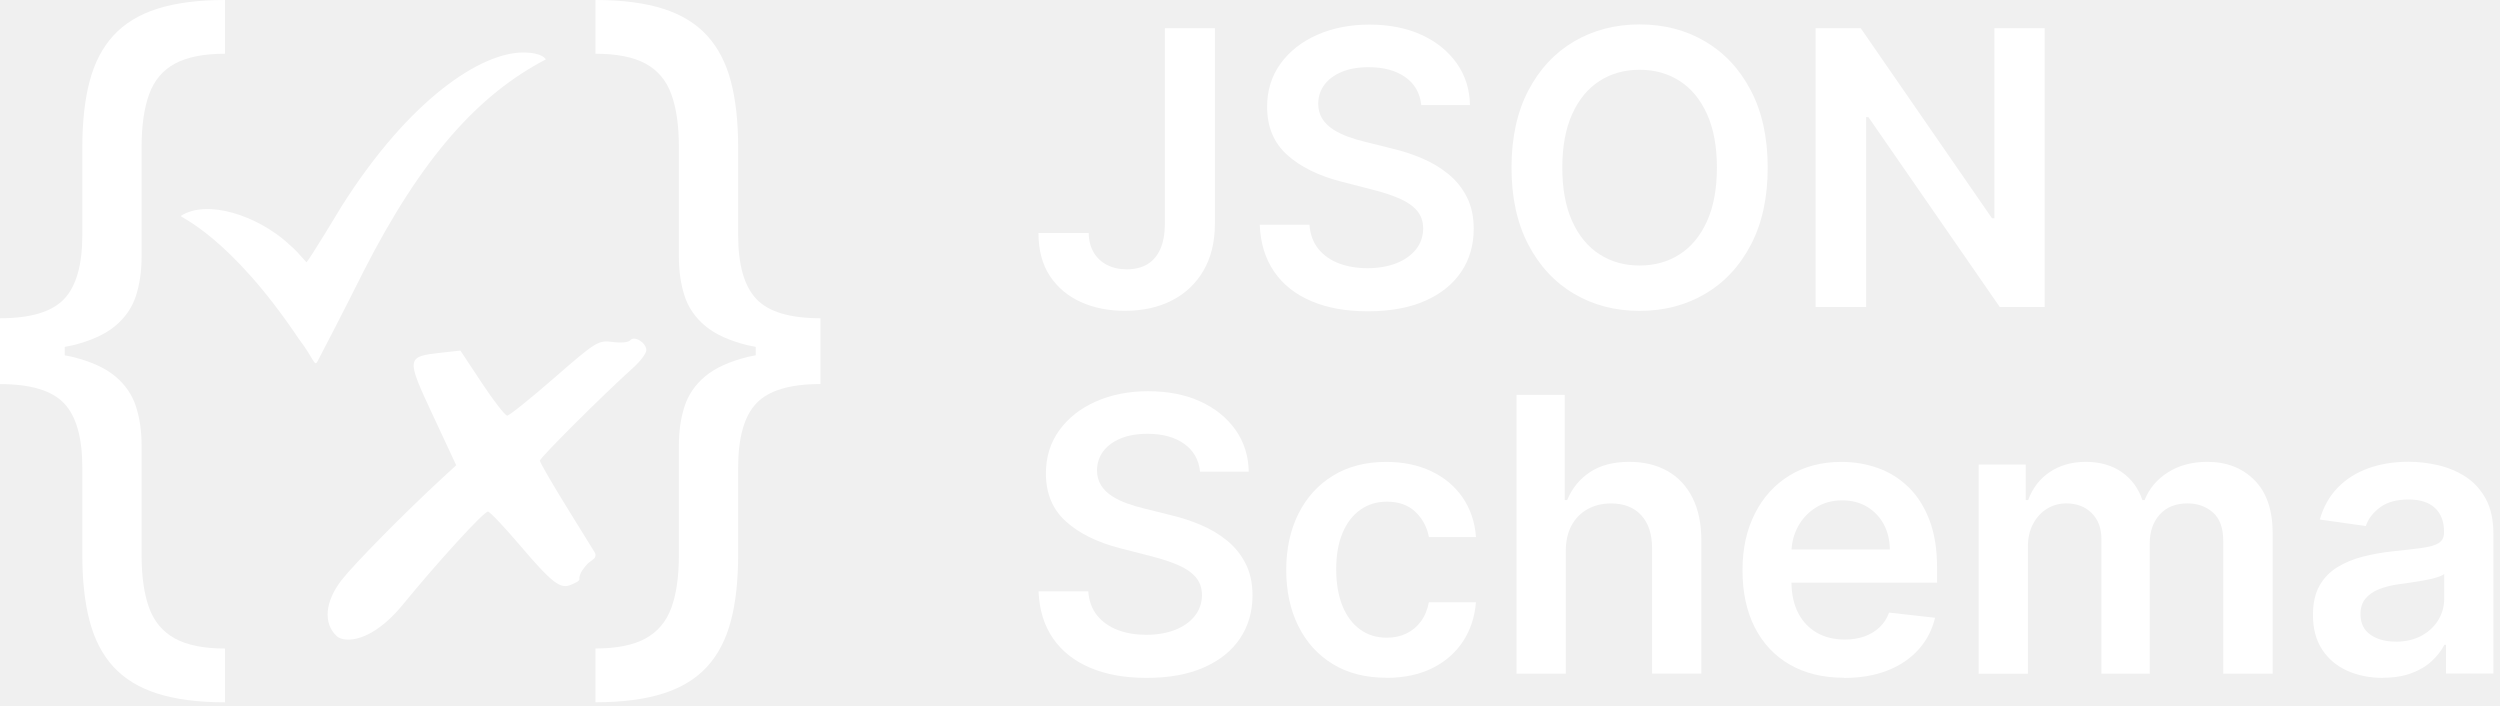
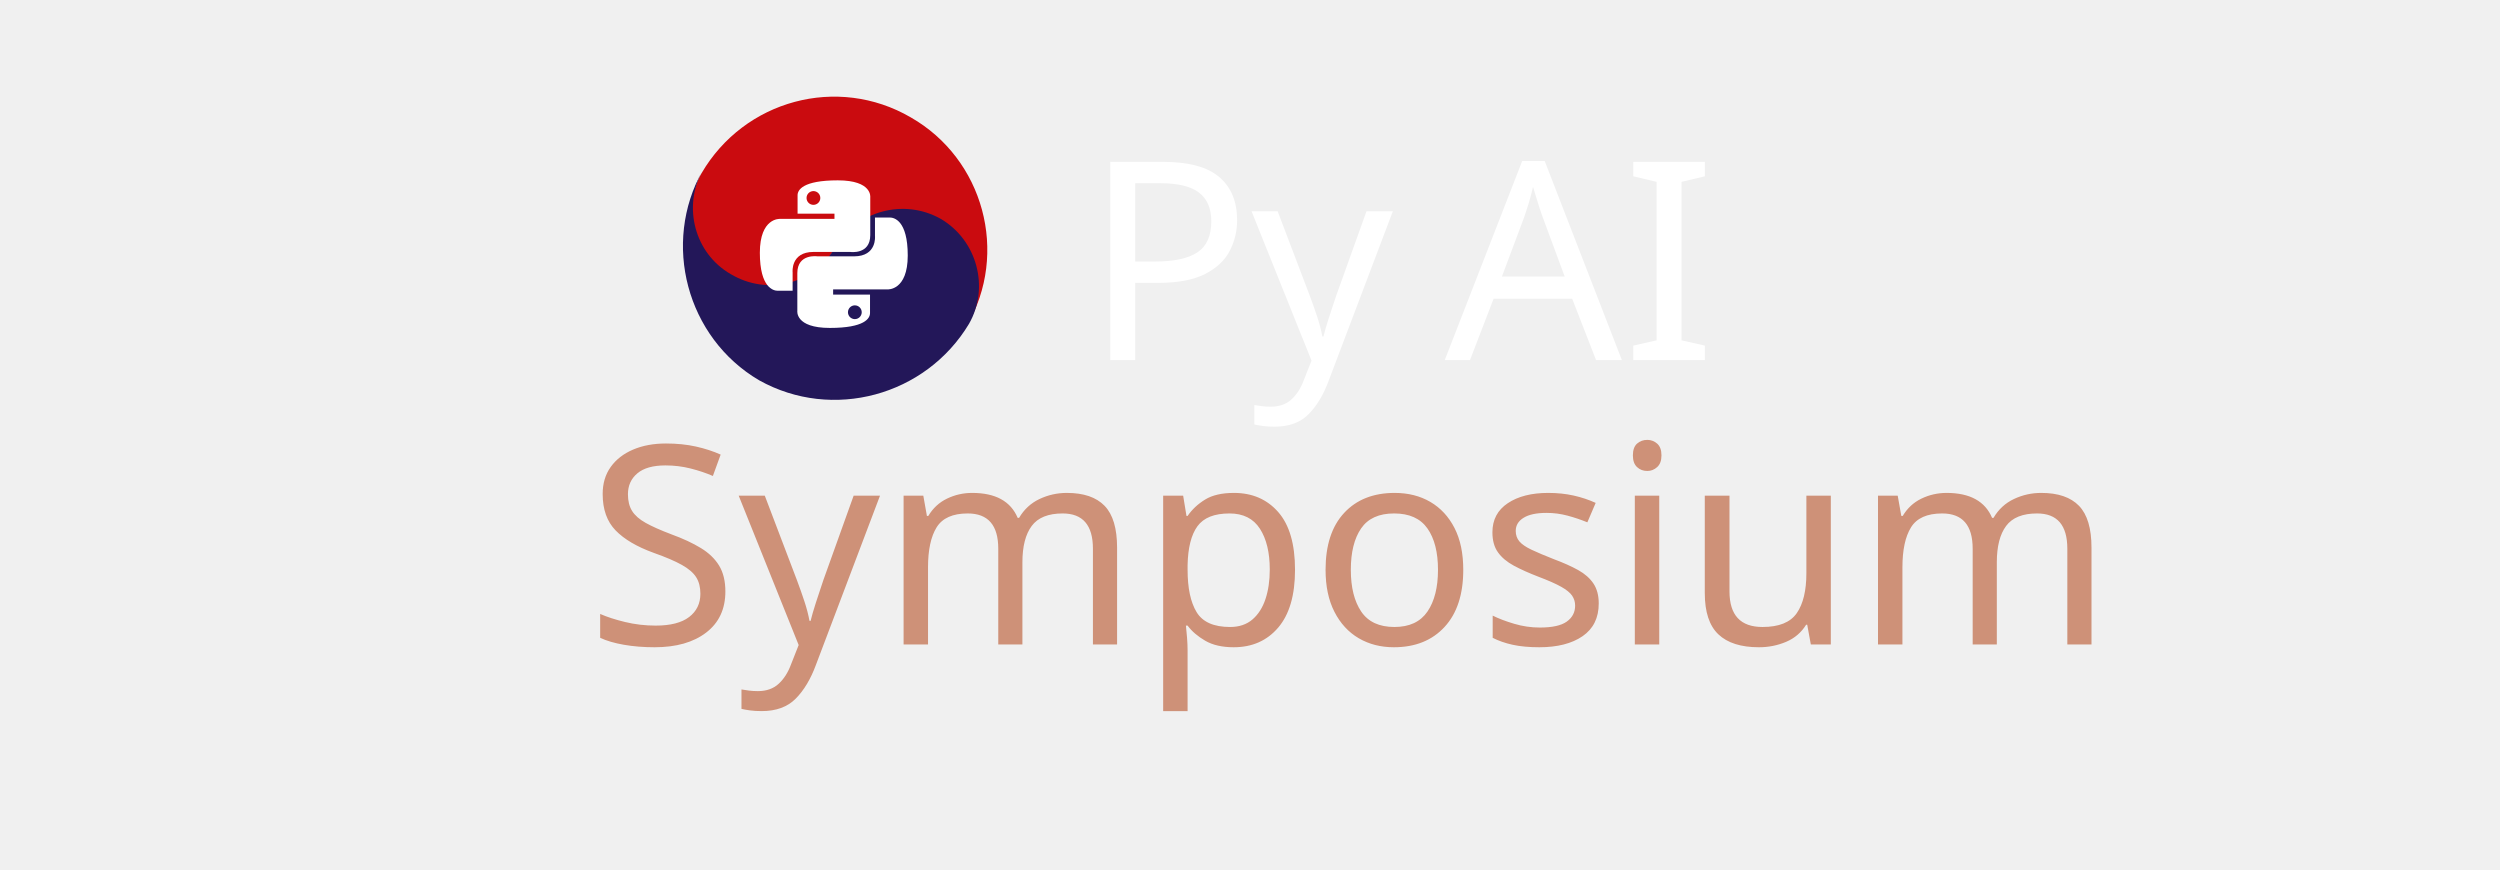
- <svg xmlns="http://www.w3.org/2000/svg" width="202" height="57" viewBox="0 0 202 57" fill="none">
-   <path d="M27.187 51.376C26.104 50.358 26.261 48.605 27.59 46.884C28.575 45.61 32.69 41.436 35.659 38.698L36.86 37.592L34.949 33.495C32.807 28.901 32.818 28.813 35.644 28.498L37.2 28.326L38.939 30.954C39.895 32.401 40.817 33.583 40.982 33.583C41.147 33.583 42.864 32.206 44.793 30.526C48.143 27.605 48.352 27.476 49.487 27.63C50.172 27.725 50.779 27.667 50.922 27.495C51.259 27.092 52.225 27.689 52.225 28.3C52.225 28.553 51.742 29.19 51.156 29.717C48.751 31.877 43.622 36.988 43.622 37.222C43.622 37.361 44.654 39.144 45.921 41.187L48.059 44.643C48.154 44.797 48.136 44.995 48.015 45.126L47.506 45.518C47.122 45.943 46.862 46.276 46.811 46.693C46.902 46.95 46.518 47.074 46.17 47.235C45.288 47.645 44.636 47.144 41.941 43.98C40.708 42.531 39.576 41.341 39.426 41.337C39.093 41.33 35.406 45.361 32.554 48.85C30.039 51.925 27.824 51.987 27.184 51.383L27.187 51.376Z" fill="#fff" />
-   <path d="M24.196 27.458C24.181 27.436 24.163 27.414 24.152 27.396C18.536 19.012 14.465 17.537 14.611 17.445C16.746 16.072 20.751 17.419 23.226 19.62C23.255 19.645 23.284 19.678 23.317 19.708C23.91 20.213 24.046 20.396 24.756 21.187C24.884 21.187 27.623 16.636 27.641 16.607C33.155 7.912 38.921 4.236 42.267 4.243C43.863 4.243 44.101 4.8 44.101 4.8C38.679 7.63 34.092 12.675 29.354 21.966C28.033 24.628 25.807 28.922 25.646 29.215C25.404 29.655 25.364 28.999 24.2 27.458H24.196Z" fill="#fff" />
-   <path d="M5.843 27.908C7.344 27.539 8.497 27.015 9.314 26.334C10.127 25.653 10.683 24.84 10.987 23.896C11.291 22.951 11.441 21.901 11.441 20.747V11.88C11.441 10.152 11.646 8.728 12.052 7.611C12.459 6.495 13.154 5.671 14.135 5.14C15.117 4.609 16.468 4.342 18.181 4.342V0C16.01 0 14.183 0.238 12.704 0.71C11.225 1.183 10.046 1.907 9.156 2.881C8.267 3.855 7.63 5.089 7.238 6.583C6.846 8.076 6.652 9.841 6.652 11.88V18.975C6.652 21.399 6.162 23.127 5.177 24.163C4.196 25.199 2.468 25.715 0 25.715V31.035C2.468 31.035 4.192 31.551 5.177 32.587C6.158 33.623 6.652 35.351 6.652 37.775V44.867C6.652 46.906 6.846 48.67 7.238 50.164C7.63 51.658 8.267 52.892 9.156 53.865C10.046 54.839 11.225 55.564 12.704 56.036C14.183 56.509 16.006 56.747 18.181 56.747V52.401C16.468 52.401 15.117 52.13 14.135 51.592C13.154 51.054 12.459 50.23 12.052 49.121C11.646 48.011 11.441 46.594 11.441 44.863V35.996C11.441 34.842 11.291 33.795 10.987 32.847C10.683 31.903 10.127 31.09 9.314 30.409C8.501 29.728 7.344 29.204 5.843 28.835C5.653 28.787 5.437 28.754 5.232 28.714V28.029C5.437 27.989 5.653 27.952 5.843 27.908Z" fill="#fff" />
-   <path d="M60.452 27.908C58.95 27.539 57.797 27.015 56.981 26.334C56.168 25.653 55.612 24.84 55.308 23.896C55.004 22.951 54.854 21.901 54.854 20.747V11.88C54.854 10.152 54.649 8.728 54.242 7.611C53.836 6.495 53.14 5.671 52.159 5.14C51.178 4.609 49.827 4.342 48.114 4.342V0C50.285 0 52.112 0.238 53.591 0.71C55.07 1.183 56.249 1.907 57.138 2.881C58.024 3.855 58.665 5.089 59.057 6.583C59.449 8.076 59.642 9.841 59.642 11.88V18.975C59.642 21.399 60.133 23.127 61.118 24.163C62.099 25.199 63.827 25.715 66.295 25.715V28.285V28.461V31.031C63.827 31.031 62.103 31.547 61.118 32.584C60.137 33.62 59.642 35.348 59.642 37.771V44.863C59.642 46.902 59.449 48.667 59.057 50.16C58.665 51.654 58.028 52.888 57.138 53.862C56.252 54.836 55.07 55.56 53.591 56.033C52.112 56.505 50.288 56.743 48.114 56.743V52.397C49.827 52.397 51.178 52.126 52.159 51.588C53.14 51.05 53.836 50.226 54.242 49.117C54.649 48.008 54.854 46.591 54.854 44.859V35.992C54.854 34.839 55.004 33.792 55.308 32.843C55.612 31.899 56.168 31.086 56.981 30.405C57.794 29.724 58.95 29.201 60.452 28.831C60.642 28.783 60.858 28.75 61.063 28.71V28.026C60.858 27.985 60.642 27.949 60.452 27.905V27.908Z" fill="#fff" />
-   <path d="M94.115 2.281H98.164V18.119C98.157 19.572 97.85 20.82 97.242 21.864C96.634 22.907 95.785 23.713 94.694 24.273C93.606 24.833 92.34 25.115 90.894 25.115C89.572 25.115 88.386 24.877 87.335 24.405C86.284 23.932 85.45 23.23 84.831 22.3C84.216 21.37 83.908 20.209 83.908 18.825H87.968C87.976 19.433 88.111 19.96 88.371 20.399C88.631 20.839 88.993 21.176 89.455 21.41C89.916 21.644 90.447 21.761 91.051 21.761C91.703 21.761 92.255 21.622 92.713 21.348C93.167 21.073 93.515 20.663 93.753 20.121C93.991 19.579 94.115 18.913 94.123 18.119V2.281H94.115Z" fill="#fff" />
-   <path d="M114.837 8.475C114.734 7.516 114.302 6.766 113.545 6.231C112.787 5.697 111.802 5.429 110.59 5.429C109.741 5.429 109.008 5.557 108.401 5.814C107.793 6.07 107.328 6.418 107.006 6.857C106.684 7.296 106.519 7.798 106.512 8.366C106.512 8.834 106.621 9.241 106.837 9.588C107.053 9.932 107.35 10.225 107.723 10.463C108.097 10.701 108.511 10.903 108.965 11.064C109.418 11.225 109.876 11.36 110.341 11.47L112.454 11.997C113.303 12.195 114.123 12.462 114.914 12.799C115.701 13.136 116.411 13.561 117.037 14.073C117.663 14.586 118.161 15.208 118.527 15.933C118.893 16.658 119.076 17.511 119.076 18.485C119.076 19.803 118.74 20.963 118.066 21.966C117.392 22.966 116.418 23.749 115.144 24.309C113.87 24.87 112.333 25.152 110.531 25.152C108.73 25.152 107.258 24.881 105.973 24.339C104.685 23.797 103.682 23.006 102.96 21.963C102.239 20.923 101.847 19.653 101.789 18.159H105.805C105.864 18.942 106.105 19.598 106.53 20.118C106.955 20.637 107.511 21.026 108.196 21.285C108.88 21.545 109.649 21.67 110.499 21.67C111.348 21.67 112.164 21.534 112.834 21.267C113.504 21 114.031 20.627 114.412 20.147C114.793 19.667 114.987 19.104 114.994 18.459C114.987 17.873 114.815 17.386 114.478 17.002C114.141 16.618 113.669 16.295 113.065 16.035C112.461 15.775 111.754 15.541 110.949 15.336L108.386 14.677C106.53 14.201 105.065 13.476 103.993 12.506C102.92 11.536 102.382 10.244 102.382 8.629C102.382 7.304 102.744 6.14 103.466 5.144C104.187 4.148 105.172 3.372 106.42 2.819C107.665 2.266 109.078 1.988 110.656 1.988C112.234 1.988 113.658 2.266 114.863 2.819C116.067 3.372 117.015 4.141 117.707 5.118C118.395 6.096 118.751 7.22 118.773 8.49H114.844L114.837 8.475Z" fill="#fff" />
-   <path d="M142.83 13.546C142.83 15.973 142.376 18.049 141.471 19.777C140.567 21.505 139.333 22.827 137.777 23.742C136.218 24.657 134.453 25.119 132.48 25.119C130.506 25.119 128.742 24.657 127.182 23.738C125.623 22.819 124.392 21.494 123.488 19.766C122.584 18.038 122.13 15.966 122.13 13.546C122.13 11.126 122.584 9.043 123.488 7.315C124.392 5.587 125.626 4.265 127.182 3.35C128.742 2.435 130.506 1.973 132.48 1.973C134.453 1.973 136.218 2.431 137.777 3.35C139.337 4.265 140.567 5.587 141.471 7.315C142.376 9.043 142.83 11.119 142.83 13.546ZM138.726 13.546C138.726 11.836 138.458 10.394 137.927 9.219C137.397 8.04 136.661 7.15 135.723 6.546C134.786 5.942 133.703 5.638 132.48 5.638C131.257 5.638 130.173 5.942 129.236 6.546C128.299 7.15 127.563 8.043 127.032 9.219C126.501 10.394 126.234 11.836 126.234 13.546C126.234 15.256 126.501 16.698 127.032 17.873C127.563 19.049 128.299 19.942 129.236 20.546C130.173 21.15 131.257 21.454 132.48 21.454C133.703 21.454 134.786 21.15 135.723 20.546C136.661 19.942 137.397 19.049 137.927 17.873C138.458 16.698 138.726 15.252 138.726 13.546Z" fill="#fff" />
-   <path d="M165.21 2.281V24.807H161.581L150.968 9.464H150.781V24.807H146.699V2.281H150.349L160.952 17.635H161.149V2.281H165.21Z" fill="#fff" />
-   <path d="M96.964 38.097C96.861 37.138 96.429 36.387 95.671 35.853C94.913 35.318 93.929 35.051 92.717 35.051C91.867 35.051 91.135 35.179 90.527 35.436C89.92 35.692 89.455 36.04 89.133 36.479C88.81 36.918 88.646 37.42 88.638 37.987C88.638 38.456 88.748 38.862 88.964 39.21C89.18 39.554 89.477 39.847 89.85 40.085C90.224 40.323 90.637 40.525 91.091 40.685C91.545 40.847 92.003 40.982 92.468 41.092L94.58 41.619C95.43 41.817 96.25 42.084 97.04 42.421C97.828 42.758 98.538 43.182 99.164 43.695C99.79 44.208 100.288 44.83 100.654 45.555C101.02 46.28 101.203 47.133 101.203 48.106C101.203 49.425 100.866 50.585 100.193 51.588C99.519 52.588 98.545 53.371 97.271 53.931C95.997 54.492 94.459 54.773 92.658 54.773C90.857 54.773 89.385 54.502 88.1 53.961C86.811 53.419 85.808 52.628 85.087 51.585C84.366 50.545 83.974 49.274 83.915 47.781H87.932C87.99 48.564 88.232 49.219 88.657 49.739C89.081 50.259 89.638 50.647 90.322 50.907C91.007 51.167 91.776 51.292 92.625 51.292C93.475 51.292 94.291 51.156 94.961 50.889C95.631 50.622 96.158 50.248 96.539 49.769C96.92 49.289 97.114 48.725 97.121 48.081C97.114 47.495 96.942 47.008 96.605 46.624C96.268 46.239 95.796 45.917 95.192 45.657C94.588 45.397 93.881 45.163 93.076 44.958L90.513 44.299C88.657 43.823 87.192 43.098 86.12 42.128C85.047 41.158 84.509 39.865 84.509 38.251C84.509 36.926 84.871 35.761 85.592 34.766C86.314 33.77 87.298 32.994 88.547 32.441C89.795 31.888 91.205 31.61 92.783 31.61C94.361 31.61 95.785 31.888 96.989 32.441C98.194 32.994 99.142 33.763 99.834 34.74C100.522 35.718 100.877 36.841 100.899 38.112H96.971L96.964 38.097Z" fill="#fff" />
-   <path d="M112.022 54.762C110.334 54.762 108.888 54.393 107.683 53.653C106.475 52.913 105.549 51.888 104.901 50.578C104.253 49.271 103.927 47.759 103.927 46.053C103.927 44.347 104.257 42.82 104.915 41.506C105.574 40.191 106.508 39.163 107.716 38.427C108.921 37.691 110.352 37.321 112 37.321C113.373 37.321 114.584 37.574 115.646 38.075C116.704 38.577 117.55 39.283 118.18 40.199C118.809 41.114 119.168 42.176 119.26 43.395H115.456C115.302 42.582 114.936 41.901 114.361 41.355C113.786 40.81 113.017 40.535 112.058 40.535C111.245 40.535 110.528 40.755 109.913 41.191C109.298 41.626 108.818 42.252 108.478 43.065C108.137 43.878 107.965 44.855 107.965 45.99C107.965 47.125 108.134 48.129 108.47 48.956C108.807 49.78 109.283 50.417 109.895 50.86C110.506 51.303 111.227 51.526 112.055 51.526C112.64 51.526 113.168 51.413 113.633 51.189C114.097 50.966 114.489 50.64 114.804 50.215C115.119 49.791 115.335 49.274 115.452 48.663H119.256C119.161 49.86 118.809 50.914 118.202 51.837C117.594 52.756 116.763 53.477 115.716 53.993C114.665 54.51 113.435 54.77 112.018 54.77L112.022 54.762Z" fill="#fff" />
-   <path d="M126.516 44.533V54.433H122.536V31.906H126.428V40.407H126.626C127.021 39.455 127.636 38.701 128.467 38.148C129.298 37.596 130.36 37.317 131.652 37.317C132.824 37.317 133.849 37.563 134.72 38.053C135.592 38.544 136.269 39.261 136.749 40.21C137.228 41.158 137.47 42.311 137.47 43.673V54.429H133.487V44.288C133.487 43.153 133.194 42.267 132.612 41.63C132.03 40.997 131.213 40.678 130.166 40.678C129.463 40.678 128.833 40.832 128.281 41.136C127.728 41.44 127.296 41.879 126.985 42.45C126.673 43.021 126.516 43.713 126.516 44.53V44.533Z" fill="#fff" />
-   <path d="M148.998 54.762C147.303 54.762 145.843 54.407 144.616 53.701C143.386 52.994 142.445 51.987 141.782 50.688C141.123 49.384 140.794 47.85 140.794 46.086C140.794 44.321 141.127 42.82 141.79 41.506C142.452 40.191 143.382 39.163 144.579 38.427C145.773 37.691 147.179 37.321 148.793 37.321C149.833 37.321 150.818 37.489 151.748 37.822C152.674 38.156 153.498 38.672 154.212 39.367C154.926 40.063 155.489 40.949 155.9 42.026C156.31 43.098 156.515 44.376 156.515 45.859V47.081H142.668V44.398H152.7C152.692 43.636 152.528 42.955 152.206 42.359C151.883 41.762 151.433 41.29 150.858 40.945C150.283 40.601 149.613 40.429 148.852 40.429C148.039 40.429 147.322 40.627 146.707 41.019C146.092 41.41 145.612 41.923 145.271 42.56C144.931 43.193 144.755 43.889 144.748 44.643V46.986C144.748 47.967 144.927 48.809 145.286 49.512C145.645 50.215 146.146 50.746 146.794 51.12C147.442 51.493 148.197 51.676 149.061 51.676C149.639 51.676 150.163 51.592 150.635 51.427C151.104 51.262 151.51 51.017 151.858 50.695C152.202 50.373 152.462 49.974 152.638 49.498L156.354 49.915C156.119 50.896 155.673 51.753 155.017 52.481C154.362 53.21 153.523 53.778 152.506 54.177C151.488 54.576 150.32 54.777 149.009 54.777L148.998 54.762Z" fill="#fff" />
-   <path d="M159.875 54.433V37.537H163.679V40.407H163.877C164.229 39.441 164.811 38.683 165.627 38.137C166.44 37.592 167.414 37.317 168.541 37.317C169.669 37.317 170.65 37.596 171.441 38.148C172.232 38.701 172.784 39.455 173.107 40.407H173.282C173.656 39.47 174.289 38.719 175.179 38.159C176.068 37.599 177.126 37.317 178.353 37.317C179.909 37.317 181.176 37.808 182.157 38.793C183.138 39.774 183.632 41.209 183.632 43.094V54.433H179.638V43.71C179.638 42.663 179.36 41.894 178.803 41.407C178.247 40.92 177.566 40.675 176.757 40.675C175.798 40.675 175.047 40.975 174.509 41.572C173.971 42.168 173.7 42.944 173.7 43.896V54.433H169.793V43.545C169.793 42.673 169.53 41.974 169.006 41.454C168.483 40.934 167.798 40.675 166.956 40.675C166.385 40.675 165.865 40.821 165.393 41.11C164.924 41.399 164.551 41.806 164.272 42.333C163.994 42.857 163.855 43.468 163.855 44.164V54.437H159.875V54.433Z" fill="#fff" />
-   <path d="M192.543 54.773C191.474 54.773 190.511 54.579 189.655 54.195C188.802 53.81 188.124 53.239 187.63 52.485C187.136 51.731 186.887 50.797 186.887 49.692C186.887 48.74 187.063 47.949 187.414 47.327C187.766 46.704 188.245 46.206 188.857 45.829C189.464 45.456 190.153 45.17 190.918 44.976C191.683 44.782 192.477 44.639 193.297 44.552C194.286 44.449 195.091 44.354 195.706 44.27C196.322 44.185 196.772 44.054 197.054 43.874C197.336 43.695 197.478 43.413 197.478 43.032V42.966C197.478 42.139 197.233 41.495 196.743 41.041C196.252 40.587 195.542 40.36 194.619 40.36C193.645 40.36 192.873 40.572 192.305 40.997C191.738 41.421 191.353 41.923 191.156 42.505L187.44 41.978C187.733 40.953 188.216 40.092 188.893 39.397C189.567 38.705 190.394 38.185 191.368 37.834C192.342 37.486 193.422 37.31 194.601 37.31C195.414 37.31 196.226 37.405 197.032 37.596C197.837 37.786 198.577 38.101 199.243 38.536C199.909 38.972 200.448 39.565 200.854 40.312C201.26 41.059 201.465 41.996 201.465 43.117V54.422H197.636V52.101H197.504C197.262 52.569 196.922 53.009 196.486 53.415C196.051 53.822 195.505 54.147 194.846 54.393C194.191 54.638 193.422 54.762 192.543 54.762V54.773ZM193.576 51.848C194.374 51.848 195.069 51.687 195.655 51.369C196.241 51.05 196.695 50.625 197.013 50.098C197.332 49.571 197.493 48.996 197.493 48.37V46.379C197.369 46.481 197.156 46.576 196.86 46.664C196.563 46.752 196.23 46.829 195.864 46.895C195.498 46.961 195.135 47.019 194.777 47.071C194.418 47.122 194.107 47.166 193.843 47.202C193.25 47.283 192.719 47.415 192.247 47.598C191.778 47.781 191.408 48.037 191.134 48.363C190.863 48.689 190.727 49.11 190.727 49.622C190.727 50.354 190.995 50.911 191.529 51.284C192.064 51.658 192.745 51.844 193.576 51.844V51.848Z" fill="#fff" />
+ <svg xmlns="http://www.w3.org/2000/svg" width="3305" height="1150" xml:space="preserve" overflow="hidden">
+   <g transform="translate(-545 -302)">
+     <g>
+       <text fill="#FFFFFF" fill-opacity="1" font-family="Impact,Impact_MSFontService,sans-serif" font-style="normal" font-variant="normal" font-weight="400" font-stretch="condensed" font-size="367" text-anchor="start" direction="ltr" writing-mode="lr-tb" unicode-bidi="normal" text-decoration="none" transform="matrix(1 0 0 1 1977.15 778)">Py </text>
+       <text fill="#FFFFFF" fill-opacity="1" font-family="Impact,Impact_MSFontService,sans-serif" font-style="normal" font-variant="normal" font-weight="400" font-stretch="condensed" font-size="367" text-anchor="start" direction="ltr" writing-mode="lr-tb" unicode-bidi="normal" text-decoration="none" transform="matrix(1 0 0 1 2454.96 778)">AI</text>
+       <text fill="#CE9178" fill-opacity="1" font-family="Impact,Impact_MSFontService,sans-serif" font-style="normal" font-variant="normal" font-weight="400" font-stretch="condensed" font-size="367" text-anchor="start" direction="ltr" writing-mode="lr-tb" unicode-bidi="normal" text-decoration="none" transform="matrix(1 0 0 1 1319.71 1154)">Symposium</text>
+       <g>
+         <g>
+           <g>
+             <g>
+               <path d="M0 0C27.441 47.261 89.181 63.264 138.73 35.823 185.989 7.624 201.997-54.126 174.556-102.128 230.956-5.338 196.664 118.918 100.617 173.783 3.805 230.193-119.669 196.657-176.074 99.852-203.508 51.828-186.735-9.907-139.474-38.102-90.705-65.55-28.952-49.544 0 0" fill="#CA0B0F" fill-rule="nonzero" fill-opacity="1" transform="matrix(1 0 0 -1 1648.44 630.967)" />
+               <path d="M0 0C-27.436-48.789-89.181-64.797-137.96-35.83-185.986-8.374-201.989 53.363-175.311 101.375-229.428 5.33-196.652-119.676-100.612-176.079-3.812-230.193 119.674-196.666 176.851-101.382 204.28-53.356 187.514 9.137 139.493 37.339 90.707 64.782 28.974 48.021 0 0" fill="#231759" fill-rule="nonzero" fill-opacity="1" transform="matrix(1 0 0 -1 1649.2 628.676)" />
+               <path d="M0 0C-5.026-0.082-9.166 3.926-9.248 8.952-9.33 13.977-5.322 18.118-0.296 18.2-0.198 18.201-0.099 18.201 1.69278e-08 18.2 5.026 18.118 9.034 13.977 8.952 8.952 8.872 4.041 4.91 0.08 9.48704e-08 9.48704e-08M32.033 32.395C-14.195 32.395-21.109 19.658-21.109 12.739L-21.109-11.648 27.666-11.648 27.666-18.564-44.407-18.564C-44.407-18.564-70.979-16.744-70.979-63.334-70.979-109.928-52.779-113.568-47.321-113.568L-27.661-113.568-27.661-89.177C-27.661-89.177-30.577-62.242 0-62.242L48.412-62.242C48.412-62.242 74.984-66.247 74.984-40.04L74.984 9.828C74.984 9.828 78.262 32.395 32.033 32.395" fill="#FFFFFF" fill-rule="nonzero" fill-opacity="1" transform="matrix(1 0 0 -1 1620.5 572.816)" />
+               <path d="M0 0C5.026 0 9.101-4.075 9.101-9.101 9.101-14.127 5.026-18.202-4.60451e-08-18.202-5.026-18.202-9.101-14.127-9.101-9.101-9.101-4.075-5.026 4.60451e-08 4.60451e-08 4.60451e-08M46.278 116.115 26.623 116.115 26.623 91.728C26.623 91.728 29.532 64.789-1.043 64.789L-49.455 64.789C-49.455 64.789-76.027 68.794-76.027 42.587L-76.027-7.281C-76.027-7.281-79.3-29.845-33.075-29.845 13.157-29.845 20.068-17.111 20.068-10.192L20.068 14.195-28.706 14.195-28.706 21.109 43.367 21.109C43.367 21.109 69.941 19.289 69.941 65.883 69.941 112.475 51.736 116.115 46.278 116.115" fill="#FFFFFF" fill-rule="nonzero" fill-opacity="1" transform="matrix(1 0 0 -1 1675.1 705.676)" />
+             </g>
+           </g>
+         </g>
+       </g>
+     </g>
+   </g>
</svg>
